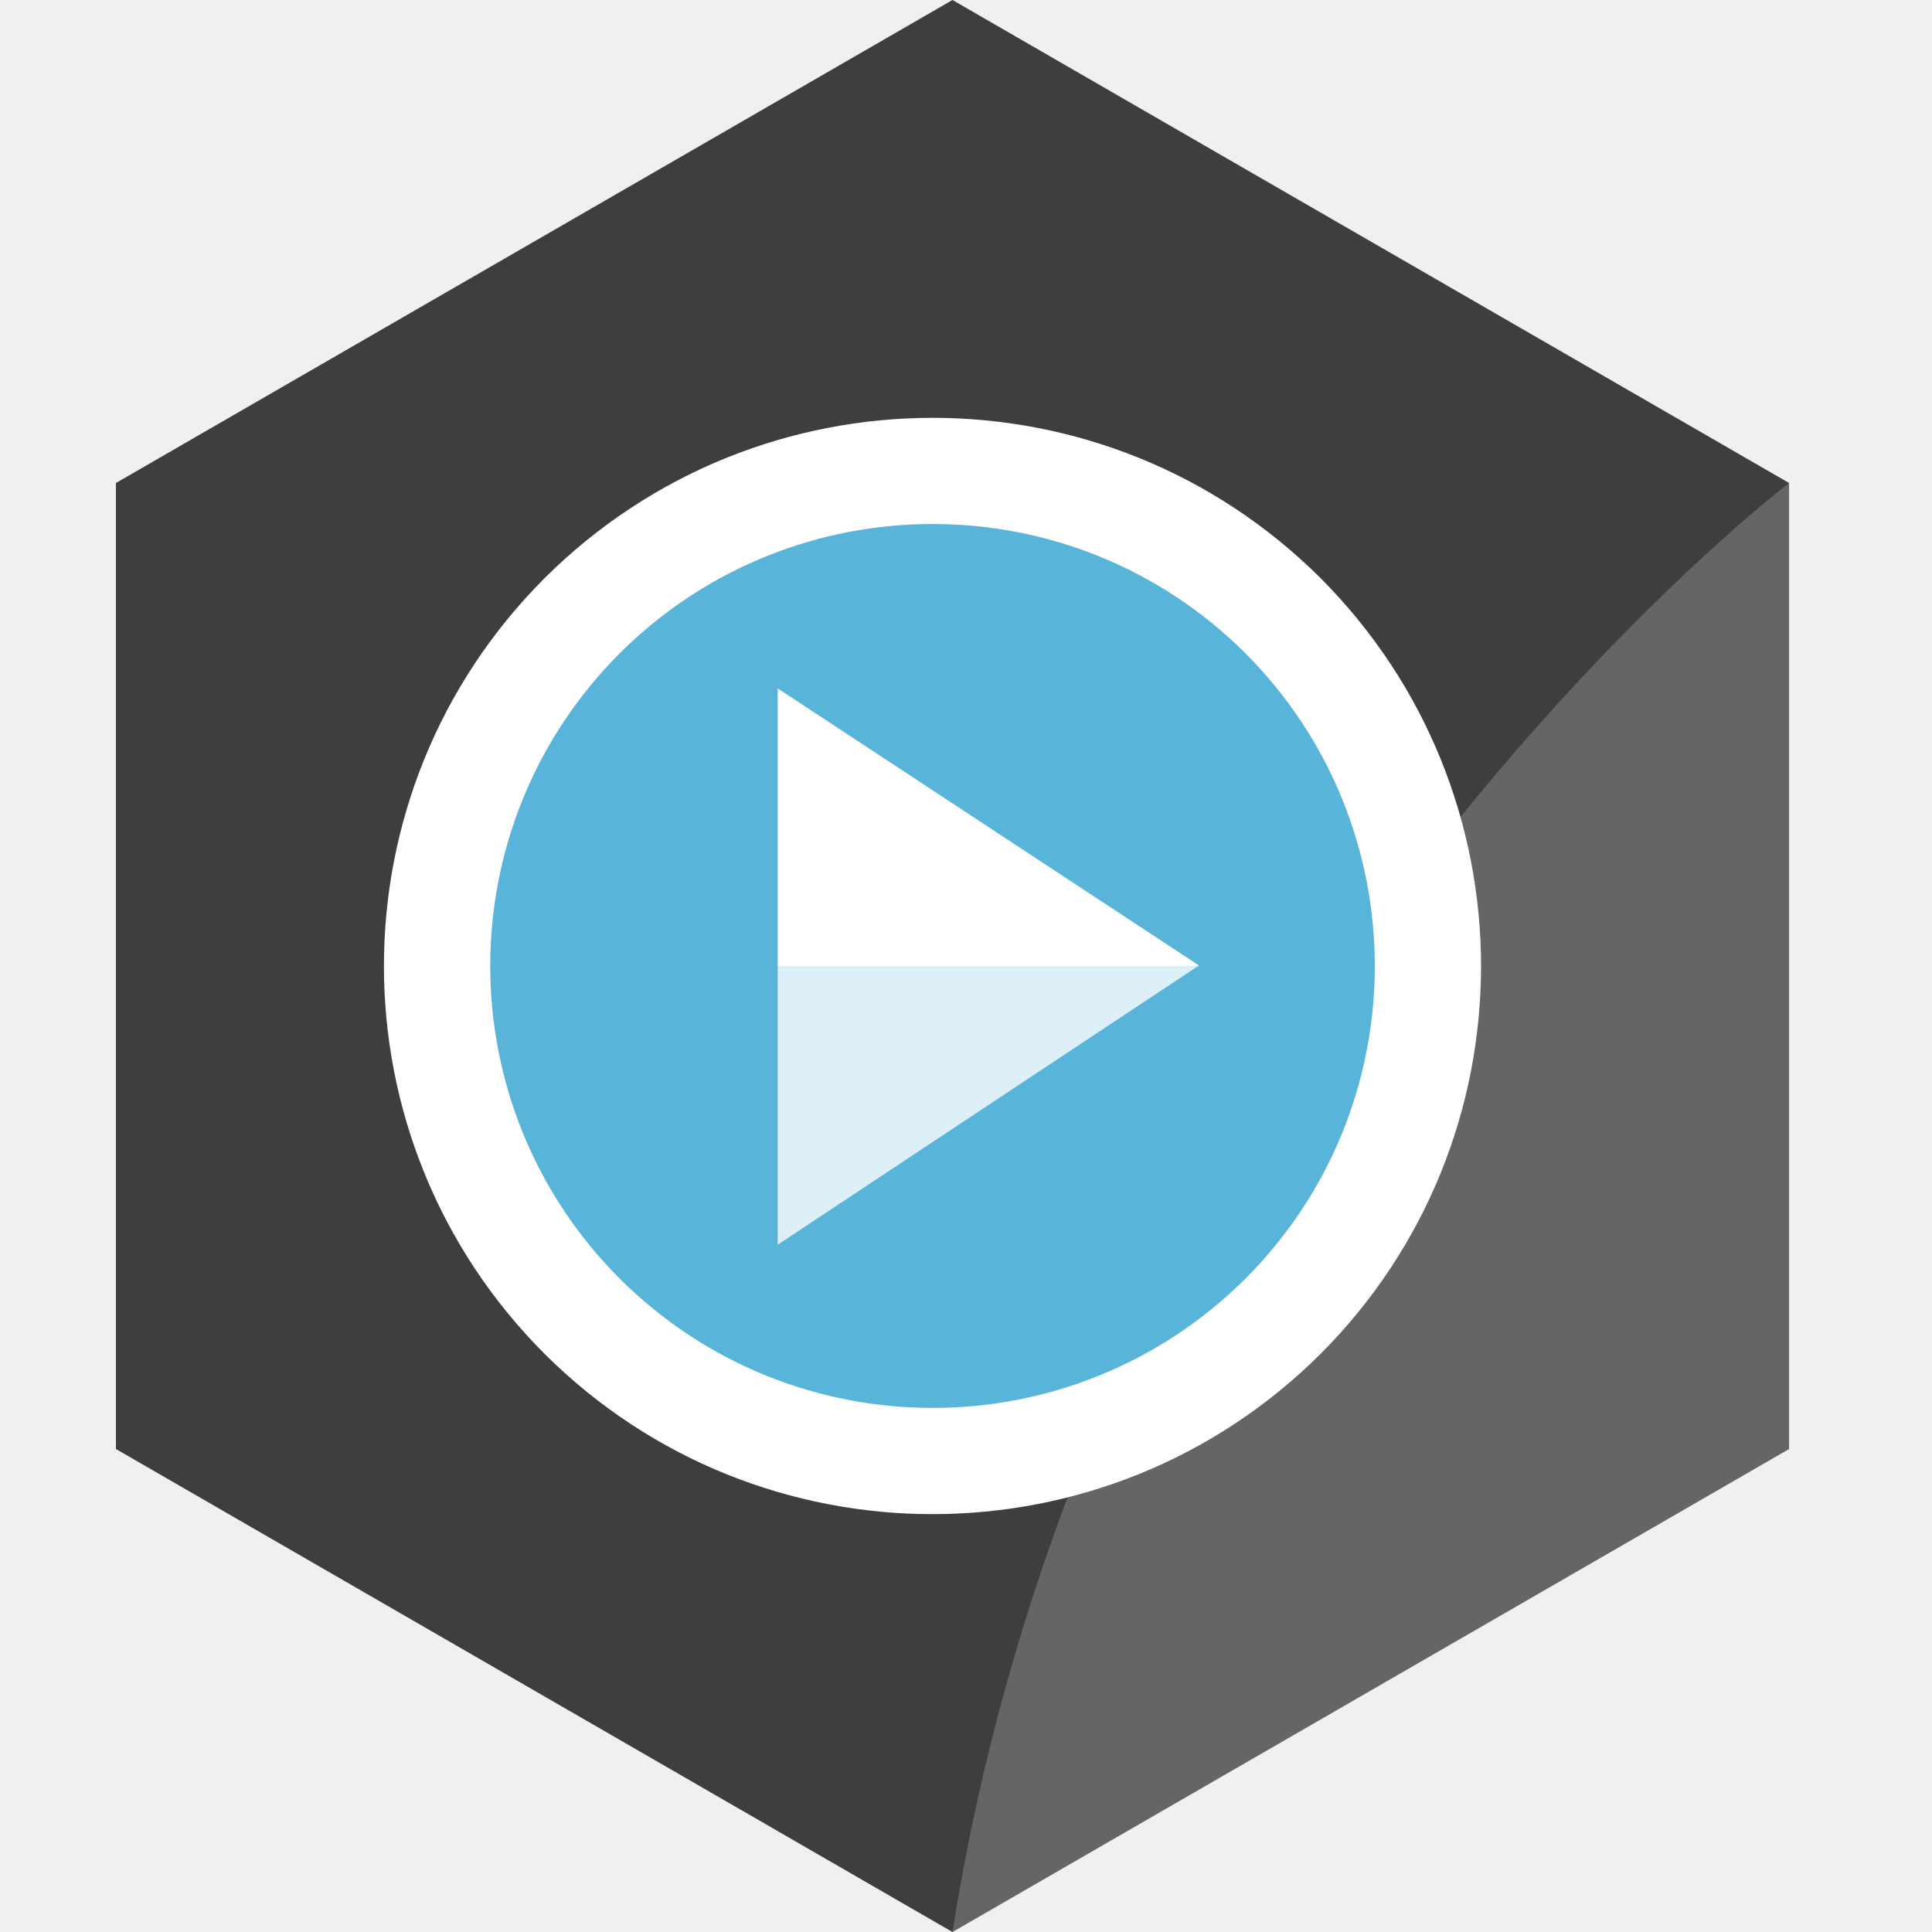
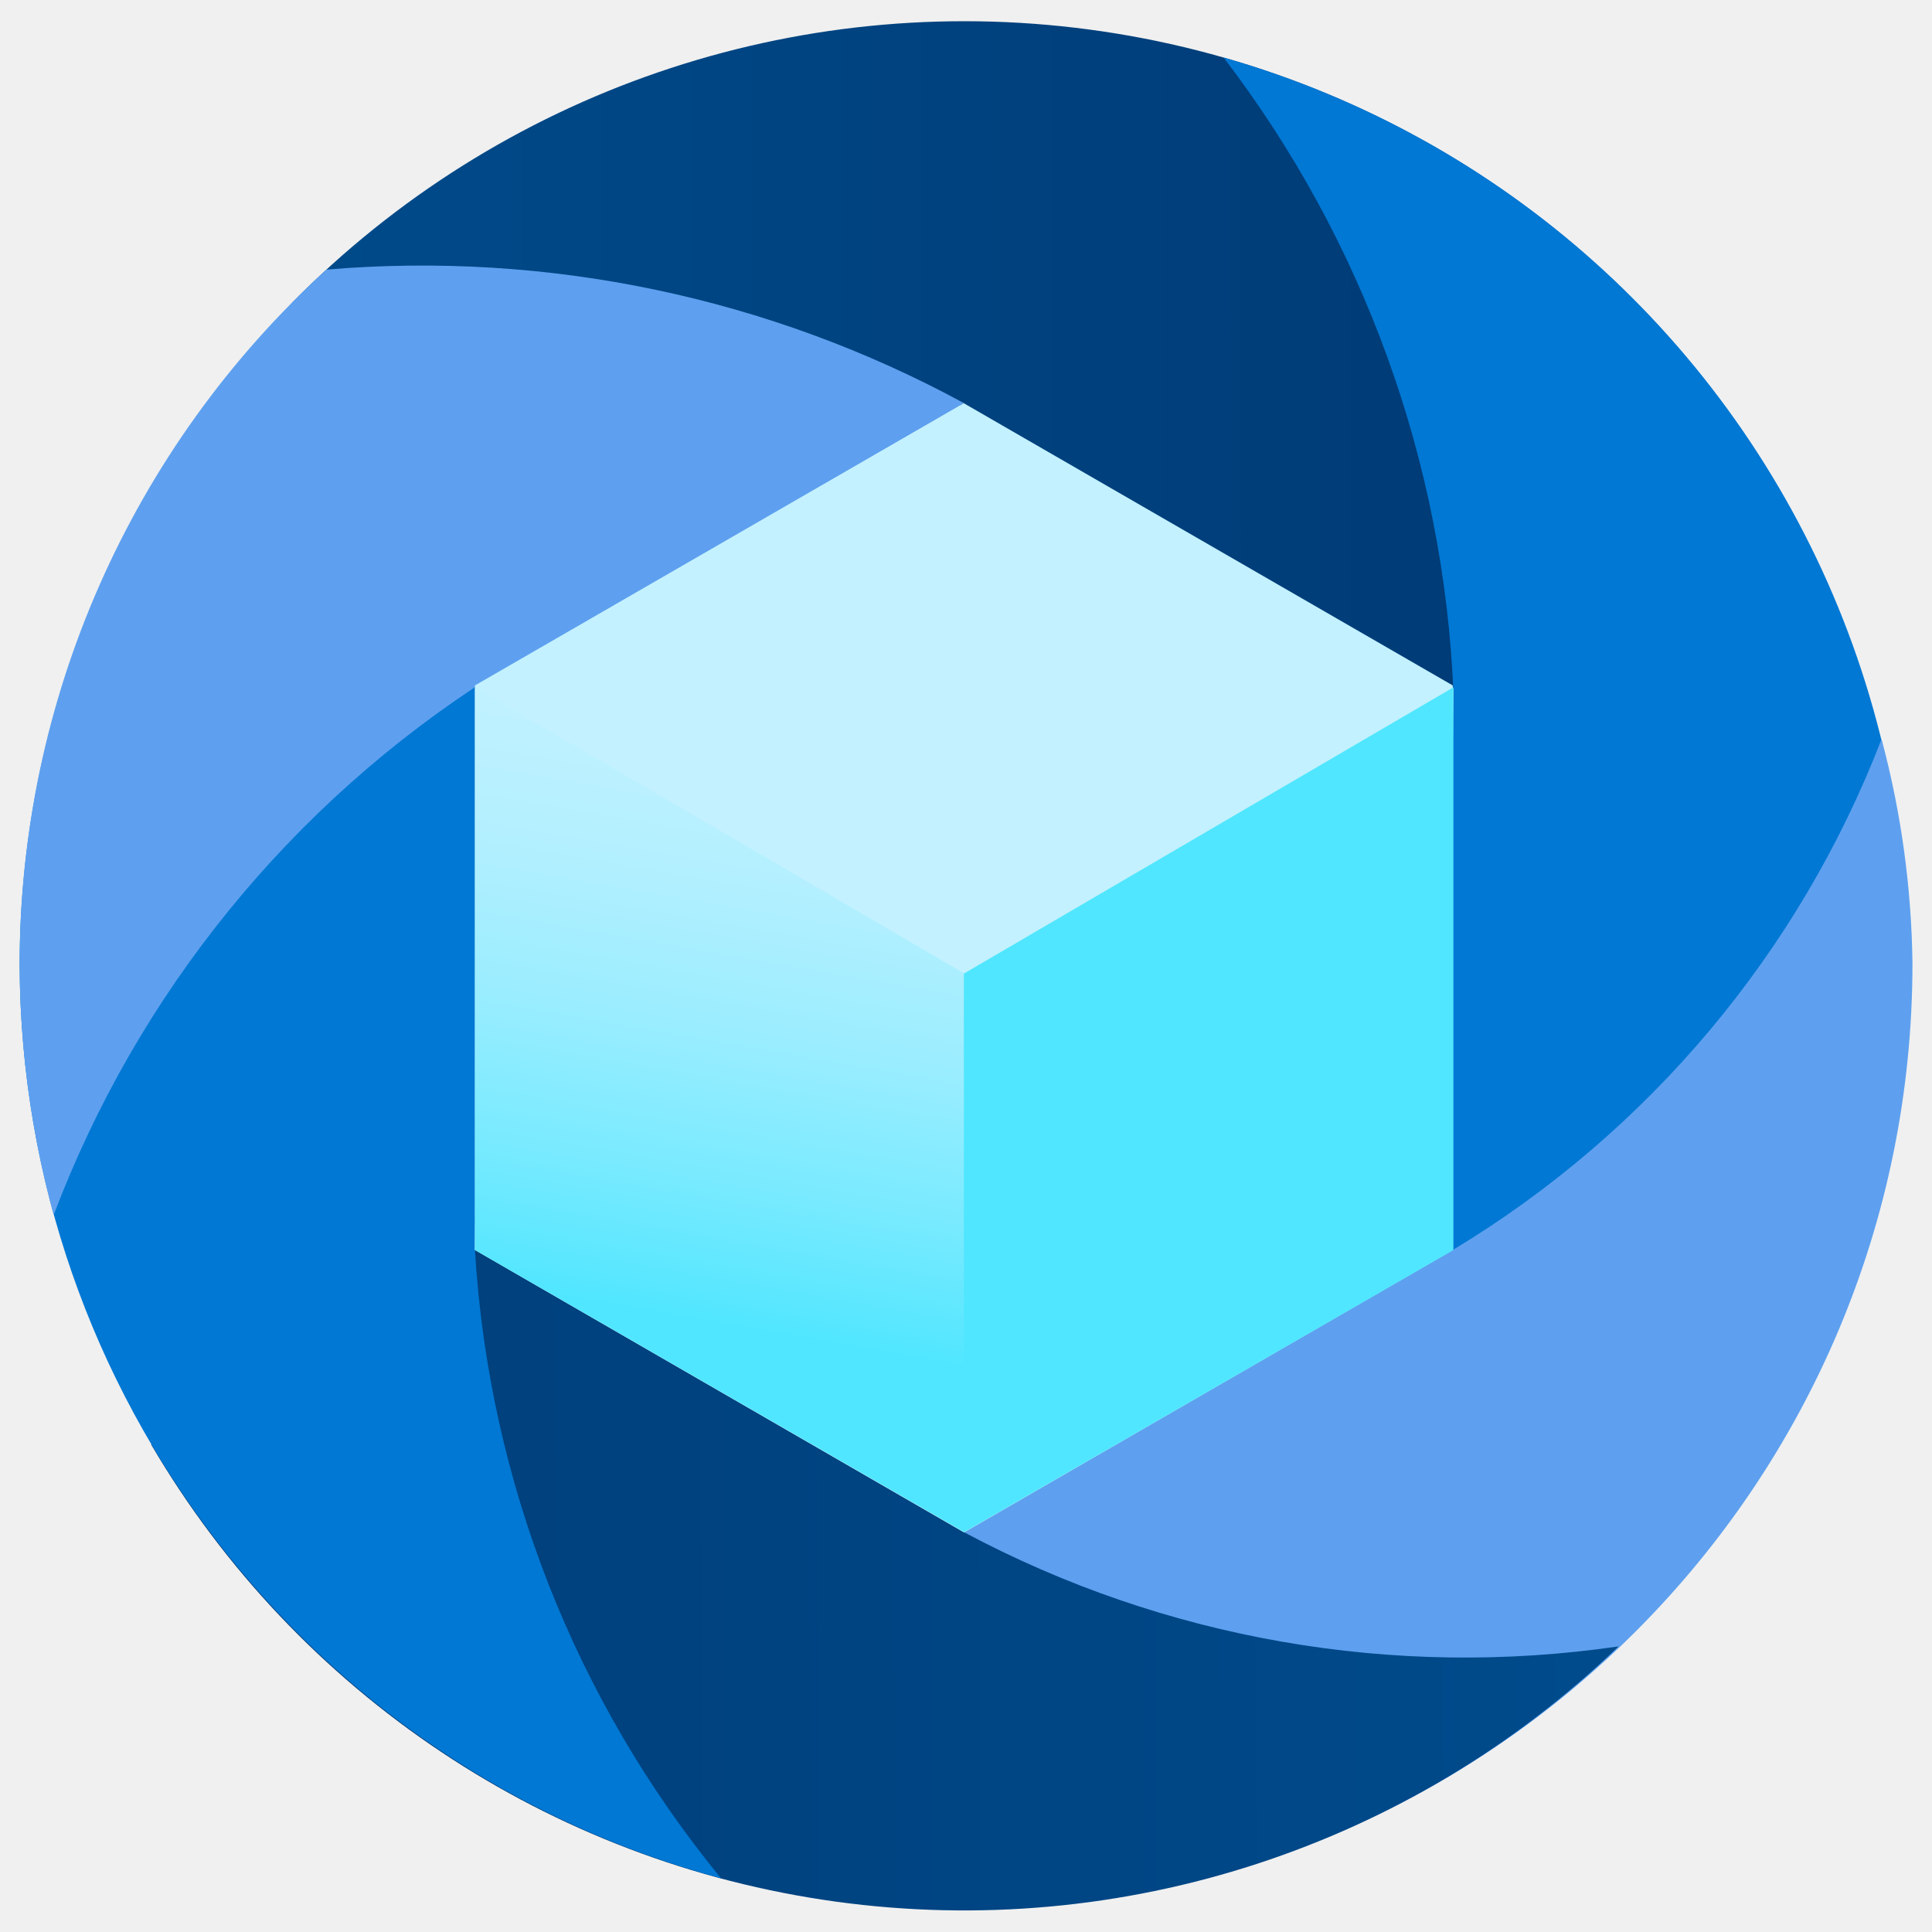
- <svg viewBox="0 0 50 50" class="fxs-portal-svg" role="presentation" focusable="false" aria-hidden="true">
+ <svg xmlns="http://www.w3.org/2000/svg" viewBox="0 0 18 18" class="" role="presentation" focusable="false" id="FxSymbol0-134" data-type="38">
  <g>
-     <path d="M24.65 50L3 37.5v-25L24.65 0l21.651 12.5v25z" class="msportalfx-svg-c05" fill="#3e3e3e" />
-     <path opacity=".2" d="M24.651 50L46.3 37.5v-25S28.413 26.12 24.651 50" class="msportalfx-svg-c01" fill="#ffffff" />
-     <path d="M34.172 14.958c-5.55-5.526-14.518-5.526-20.074 0-5.549 5.549-5.549 14.535 0 20.084 5.549 5.525 14.524 5.525 20.074 0 5.543-5.545 5.543-14.531 0-20.084" class="msportalfx-svg-c01" fill="#ffffff" />
-     <path d="M32.227 16.903c-4.474-4.456-11.705-4.456-16.185 0-4.473 4.474-4.473 11.719 0 16.192 4.475 4.456 11.711 4.456 16.185 0 4.47-4.469 4.47-11.715 0-16.192" class="msportalfx-svg-c15" fill="#59b4d9" />
-     <path d="M31.029 24.986l-10.902-7.17v7.199h10.859z" class="msportalfx-svg-c01" fill="#ffffff" />
-     <path opacity=".8" d="M30.986 25.015H20.127v7.198z" class="msportalfx-svg-c01" fill="#ffffff" />
+     <path d="M9.226 3.927L13.6 6.442l3.048-1.76a8.79 8.79 0 0 0-13.93-1.858 10.022 10.022 0 0 1 6.508 1.103z" fill="url(#b122302a-f09e-4194-83f1-be587a2d78bd)" />
+     <path d="M13.541 6.442l-.069 6.034 3.168.851A8.793 8.793 0 0 0 11.4.536a10.454 10.454 0 0 1 2.141 5.906z" fill="#0078d4" />
+     <path d="M13.535 11.646l-4.552 2.63.071 3.5a8.8 8.8 0 0 0 8.764-8.8 8.48 8.48 0 0 0-.288-2.09 9.579 9.579 0 0 1-3.995 4.76z" fill="#5ea0ef" />
+     <path d="M8.983 14.276l-4.555-2.63-3.02 1.812a8.782 8.782 0 0 0 13.672 1.881 9.907 9.907 0 0 1-6.097-1.063z" fill="url(#a0826712-a32a-4db2-8ce4-ce349db35558)" />
+     <path d="M4.425 11.646l.069-6.237-3.117-.821A8.727 8.727 0 0 0 .183 9a8.846 8.846 0 0 0 6.535 8.5 10.184 10.184 0 0 1-2.293-5.854z" fill="#0078d4" />
+     <path d="M4.583 6.3l4.4-2.543a10.573 10.573 0 0 0-5.942-1.245A8.754 8.754 0 0 0 .183 9 8.966 8.966 0 0 0 .5 11.32 10.245 10.245 0 0 1 4.583 6.3z" fill="#5ea0ef" />
+     <path fill="#c3f1ff" d="M13.535 11.646v-5.26L8.98 3.757 4.425 6.386v5.26l4.555 2.63 4.555-2.63z" />
+     <path fill="url(#bfb250ff-0c6e-4198-b82c-2afbc5fd923a)" d="M8.986 9.071v5.205l-4.561-2.63V6.404l4.561 2.667z" />
+     <path fill="#50e6ff" d="M8.98 9.071v5.205l4.561-2.63V6.404L8.98 9.071z" />
  </g>
+   <defs>
+     <linearGradient id="b122302a-f09e-4194-83f1-be587a2d78bd" x1="-655.236" y1="2848.852" x2="-637.632" y2="2879.398" gradientTransform="scale(1 -1) rotate(-60 -2804.166 866.454)" gradientUnits="userSpaceOnUse">
+       <stop offset="0" stop-color="#005ba1" />
+       <stop offset=".366" stop-color="#004e8f" />
+       <stop offset="1" stop-color="#003067" />
+     </linearGradient>
+     <linearGradient id="a0826712-a32a-4db2-8ce4-ce349db35558" x1="-4132.03" y1="-451.06" x2="-4110.646" y2="-413.559" gradientTransform="scale(-1 1) rotate(-60 -1677.659 -3770.88)" gradientUnits="userSpaceOnUse">
+       <stop offset="0" stop-color="#005ba1" />
+       <stop offset=".451" stop-color="#004685" />
+       <stop offset="1" stop-color="#003067" />
+     </linearGradient>
+     <linearGradient id="bfb250ff-0c6e-4198-b82c-2afbc5fd923a" x1="5.986" y1="506.861" x2="7.43" y2="515.104" gradientTransform="matrix(1 0 0 -1 0 521.307)" gradientUnits="userSpaceOnUse">
+       <stop offset=".26" stop-color="#50e6ff" />
+       <stop offset=".42" stop-color="#79eaff" />
+       <stop offset=".58" stop-color="#99edff" />
+       <stop offset=".733" stop-color="#b0efff" />
+       <stop offset=".876" stop-color="#bef1ff" />
+       <stop offset="1" stop-color="#c3f1ff" />
+     </linearGradient>
+   </defs>
</svg>
